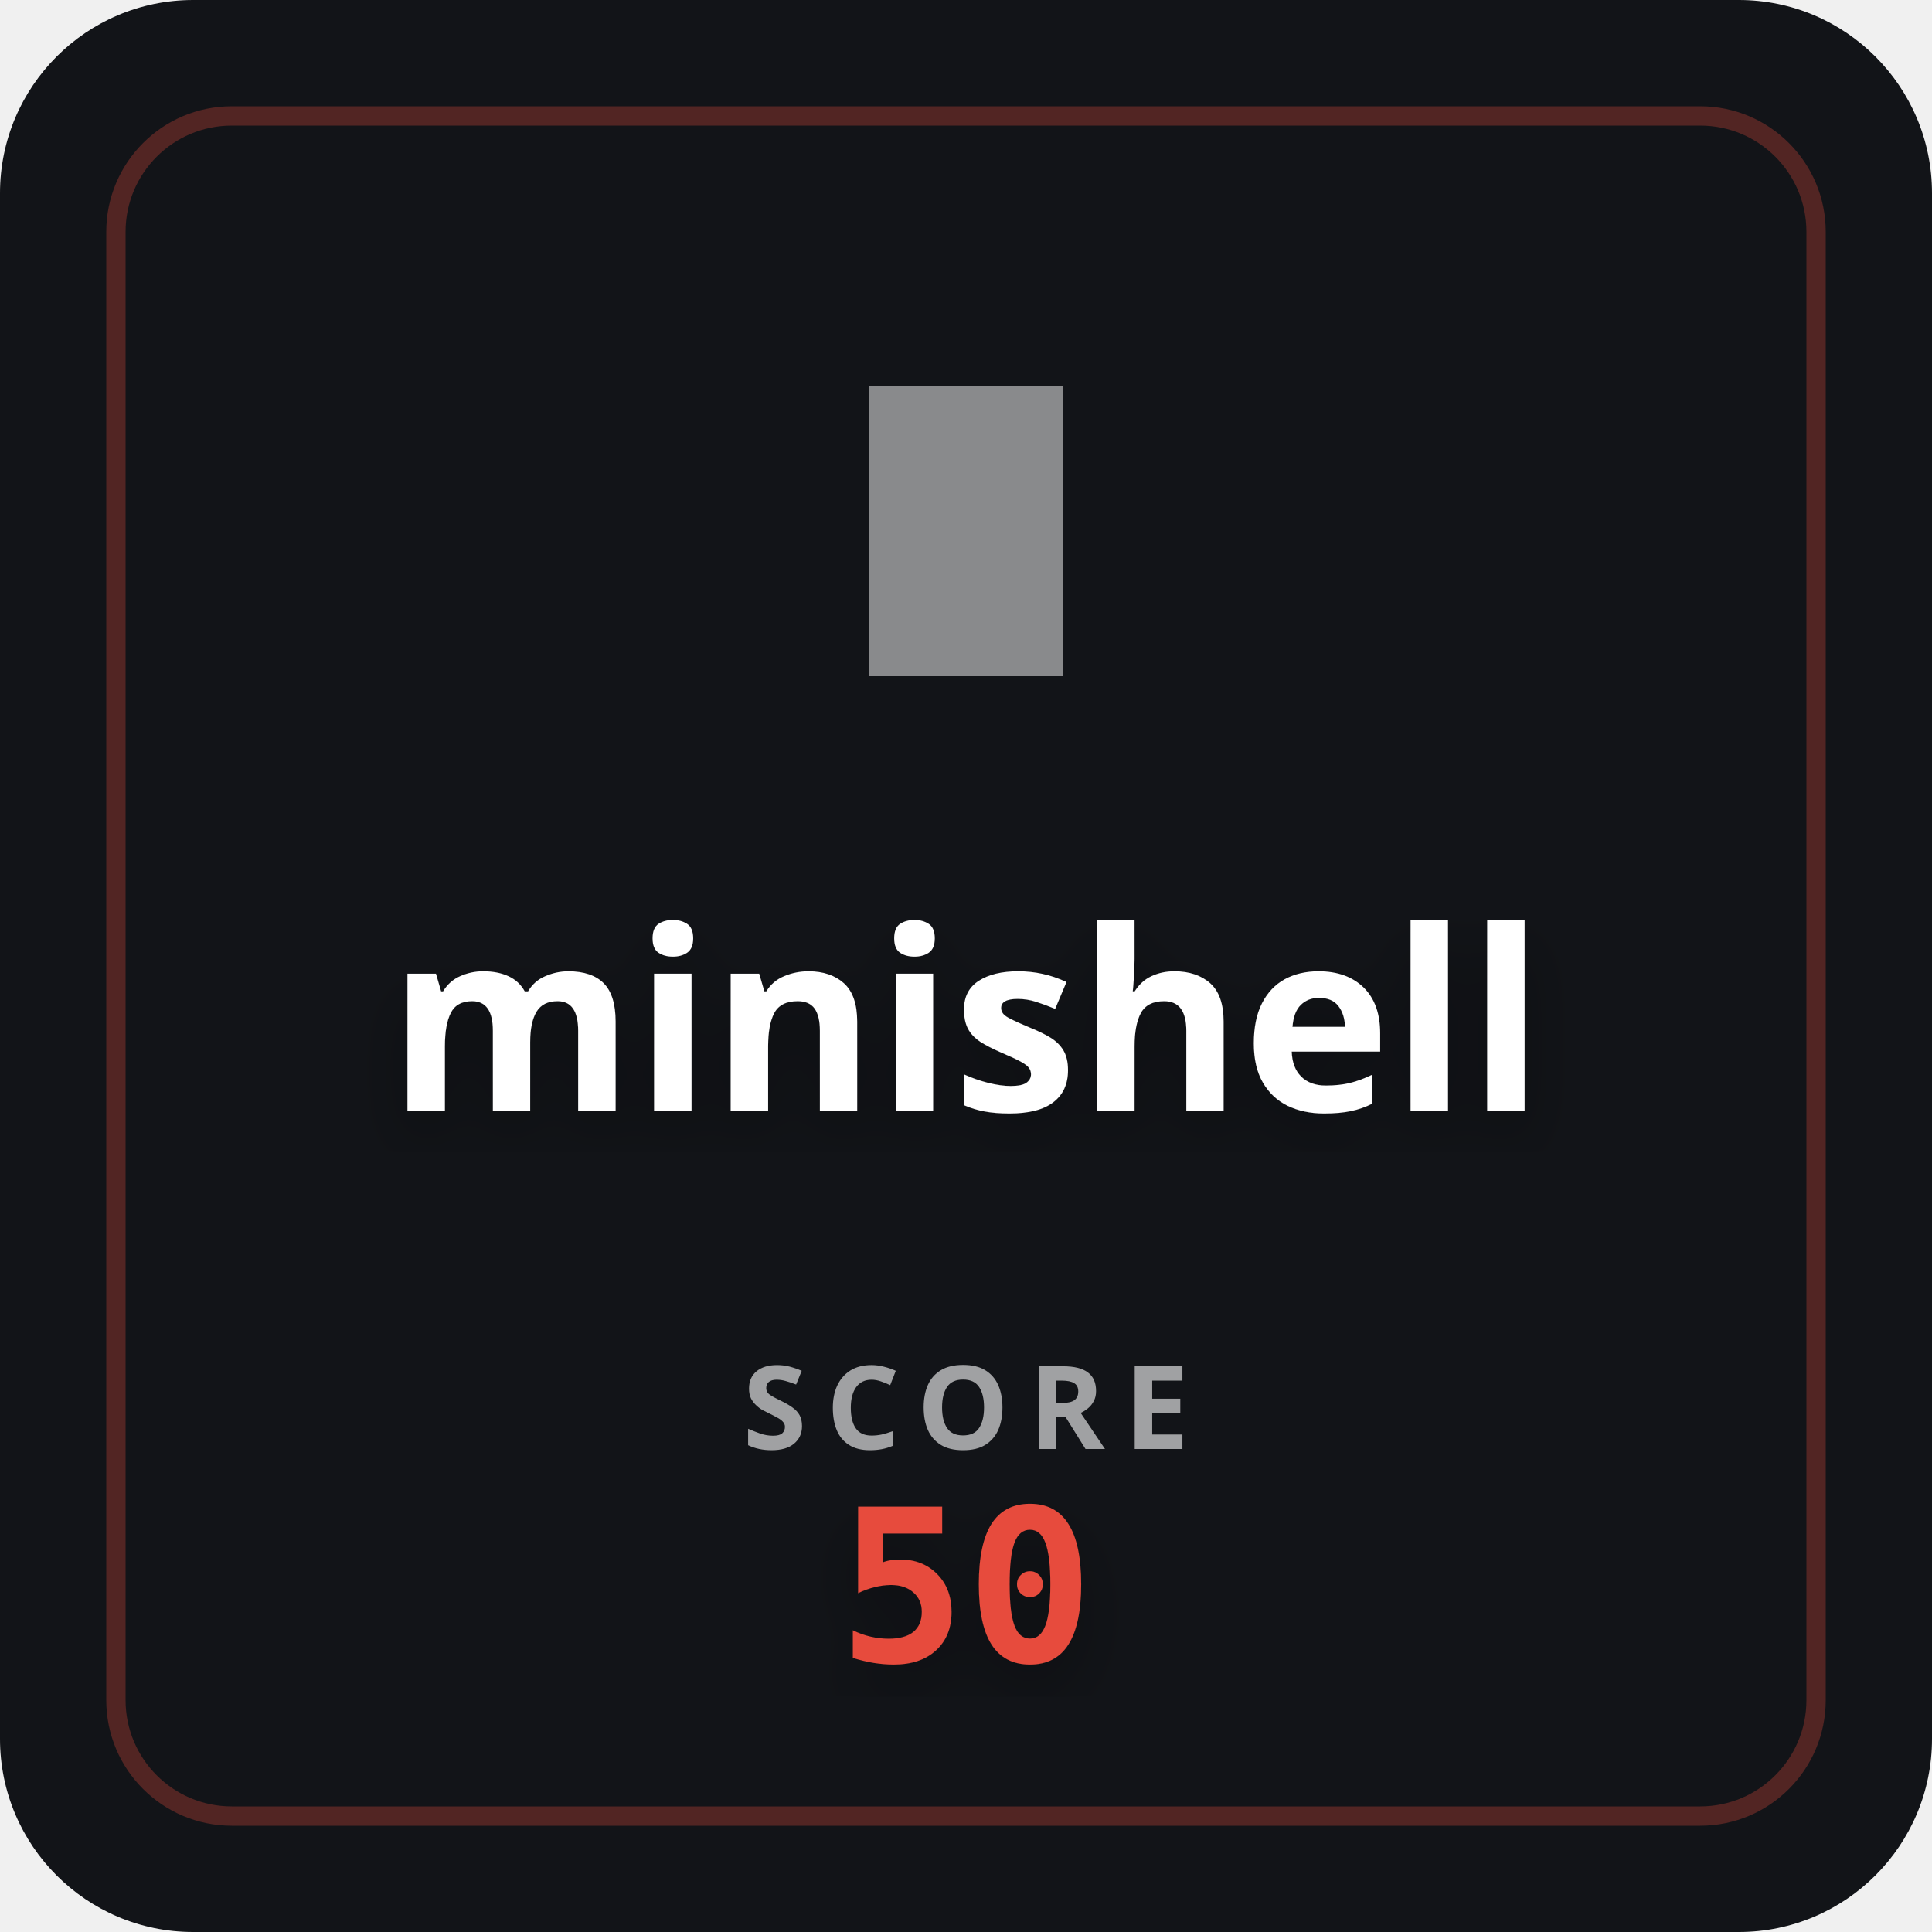
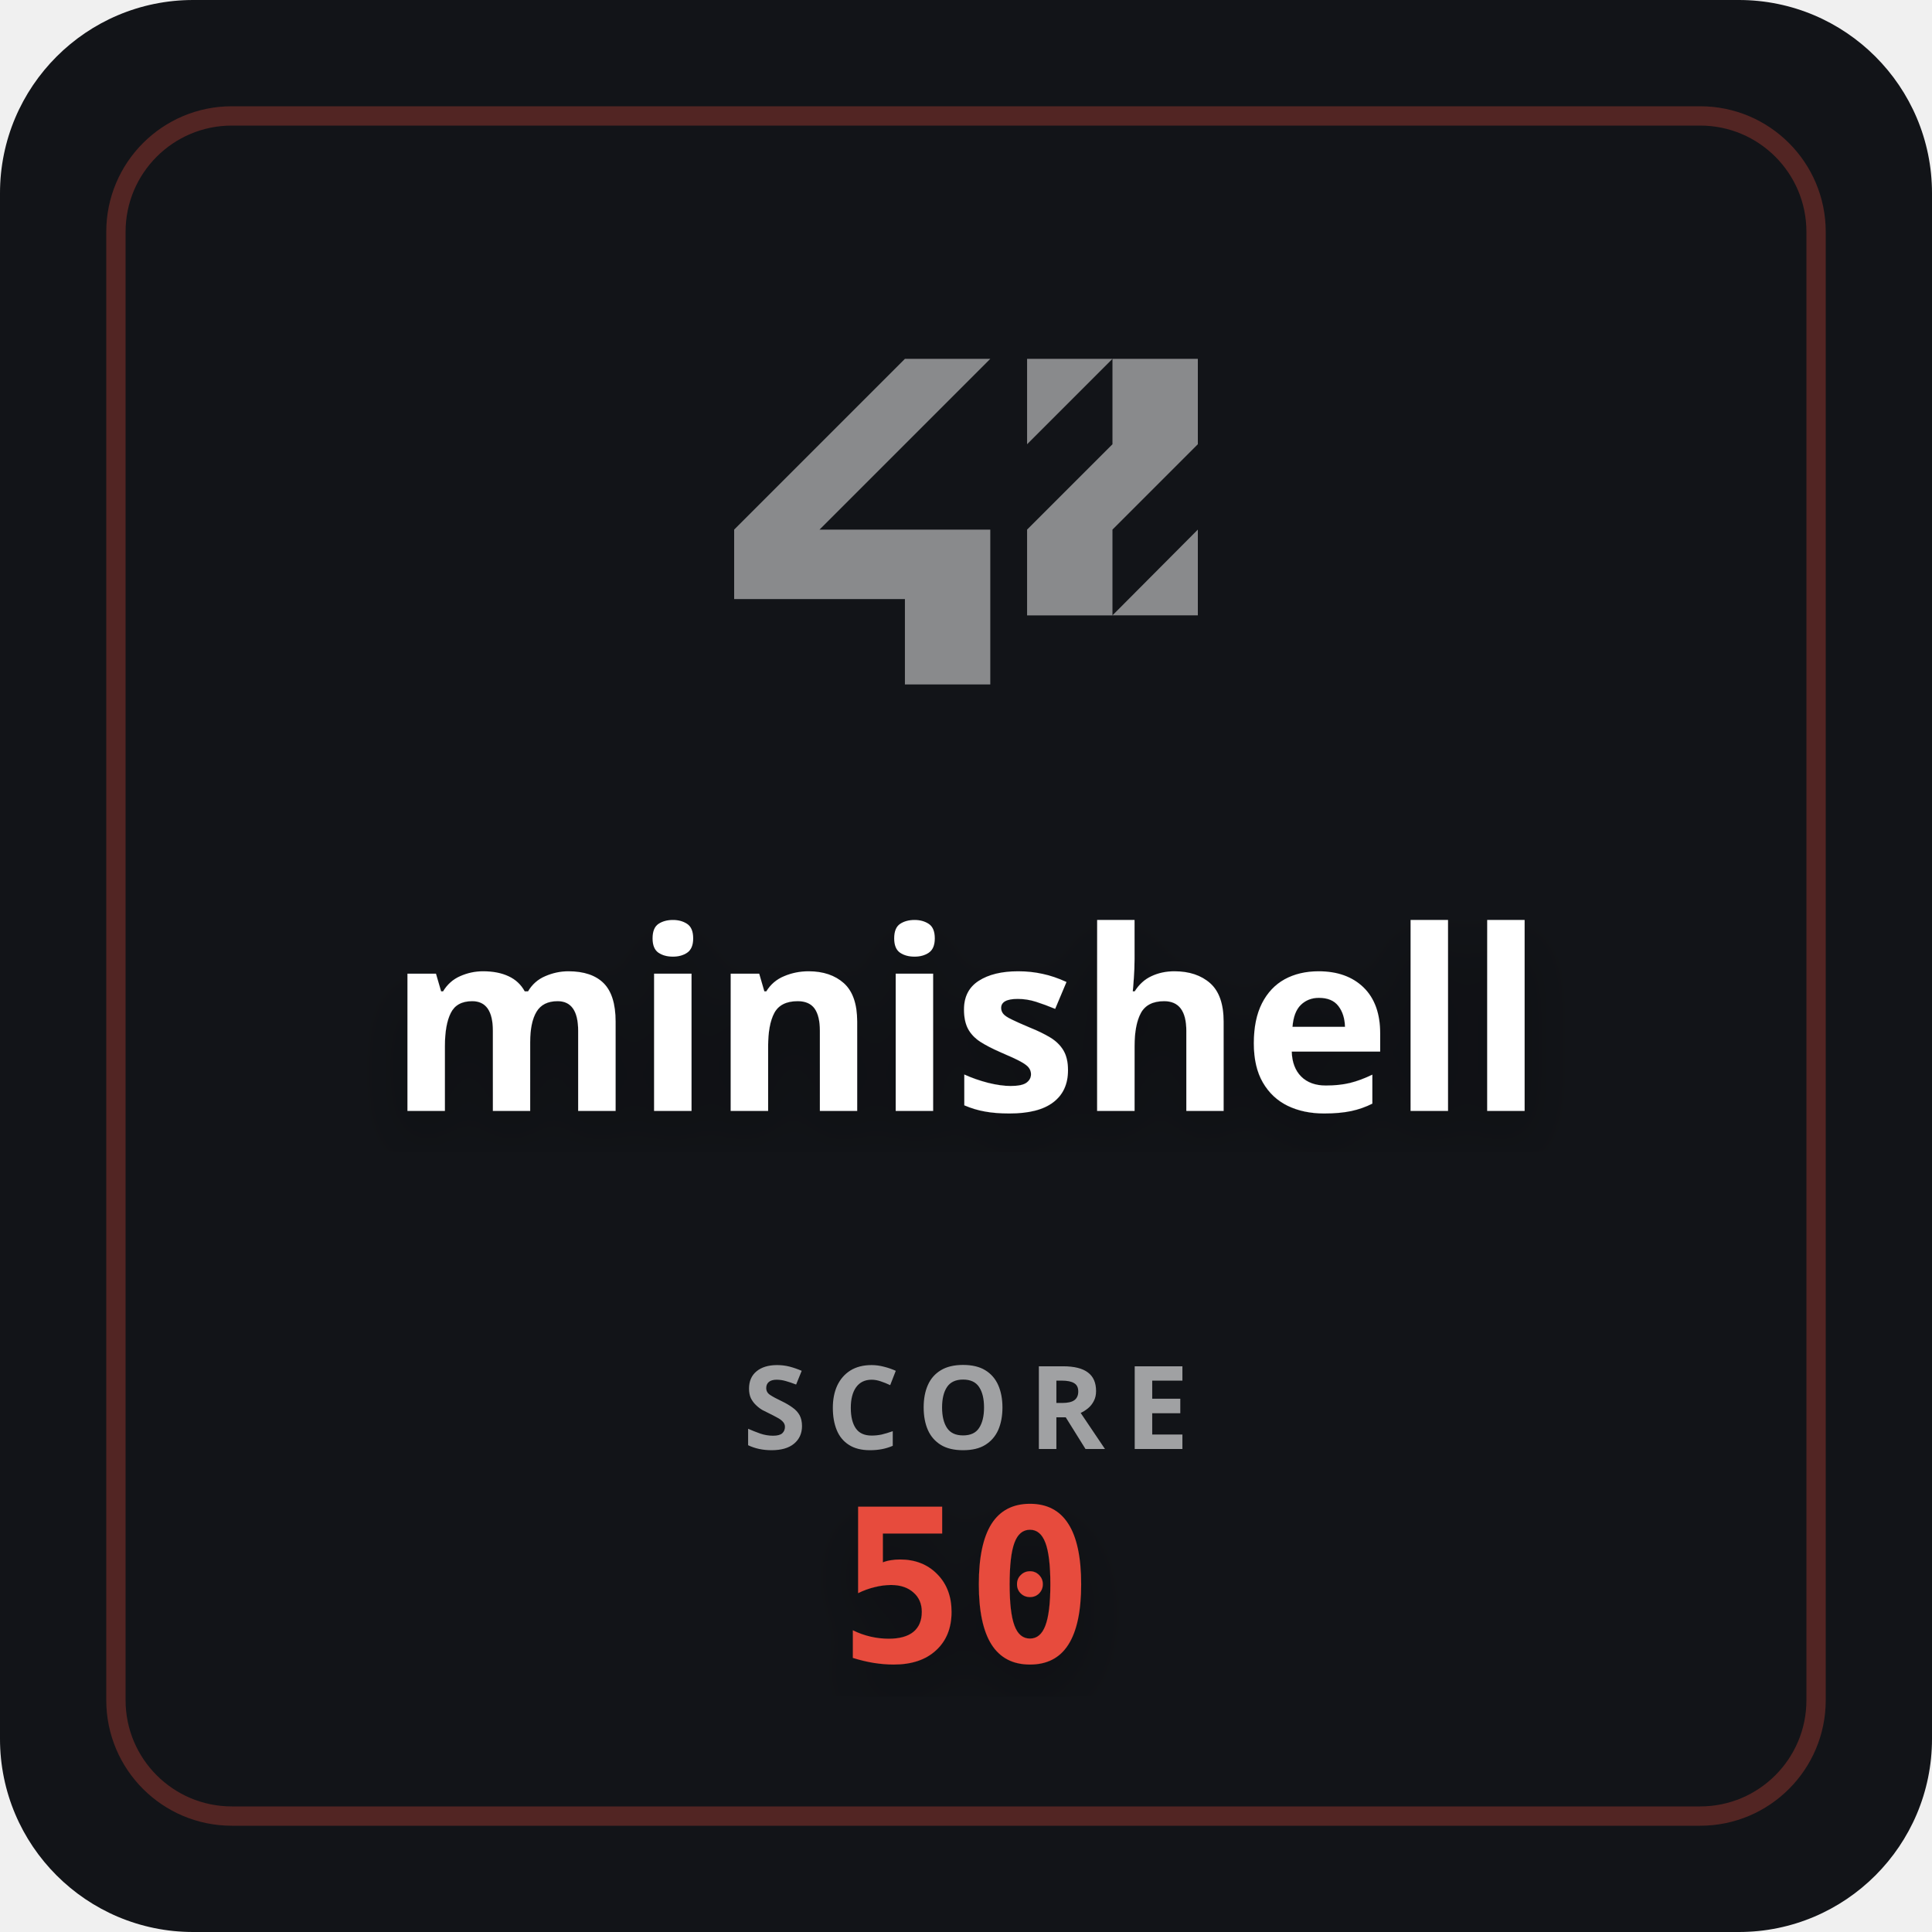
<svg xmlns="http://www.w3.org/2000/svg" width="200" height="200" viewBox="0 0 200 200">
  <defs>
    <filter id="a" width="140%" height="140%" x="-20%" y="-20%">
      <feDropShadow dx="0" dy="3" flood-color="#000" flood-opacity=".3" stdDeviation="3" />
    </filter>
  </defs>
  <rect width="200" height="200" fill="#121418" rx="20" />
  <rect width="176" height="176" x="12" y="12" fill="none" stroke="#e74c3c" stroke-width="2" opacity=".3" rx="12" />
-   <path fill="#fff" d="M90 40h20v30H90Z" opacity=".5" />
+   <path fill="#fff" d="M115.162 63.702H124v-8.878ZM124 37.148h-8.838v8.84l-8.838 8.836v8.88h8.838v-8.88L124 45.986Zm-8.838 0h-8.838v8.84zm-12.648 17.676H84.838l17.676-17.676h-8.838L76 54.824v7.19h17.676v8.838h8.838z" opacity=".5" />
  <text x="100" y="115" fill="#fff" filter="url(#a)" font-family="sans-serif" font-size="26" font-weight="900" text-anchor="middle">minishell</text>
  <text x="100" y="150" fill="#fff" font-family="sans-serif" font-size="12" font-weight="bold" letter-spacing="2" opacity=".6" text-anchor="middle">SCORE</text>
  <text x="100" y="172" fill="#e74c3c" filter="url(#a)" font-family="monospace" font-size="22" font-weight="bold" text-anchor="middle">50</text>
</svg>
